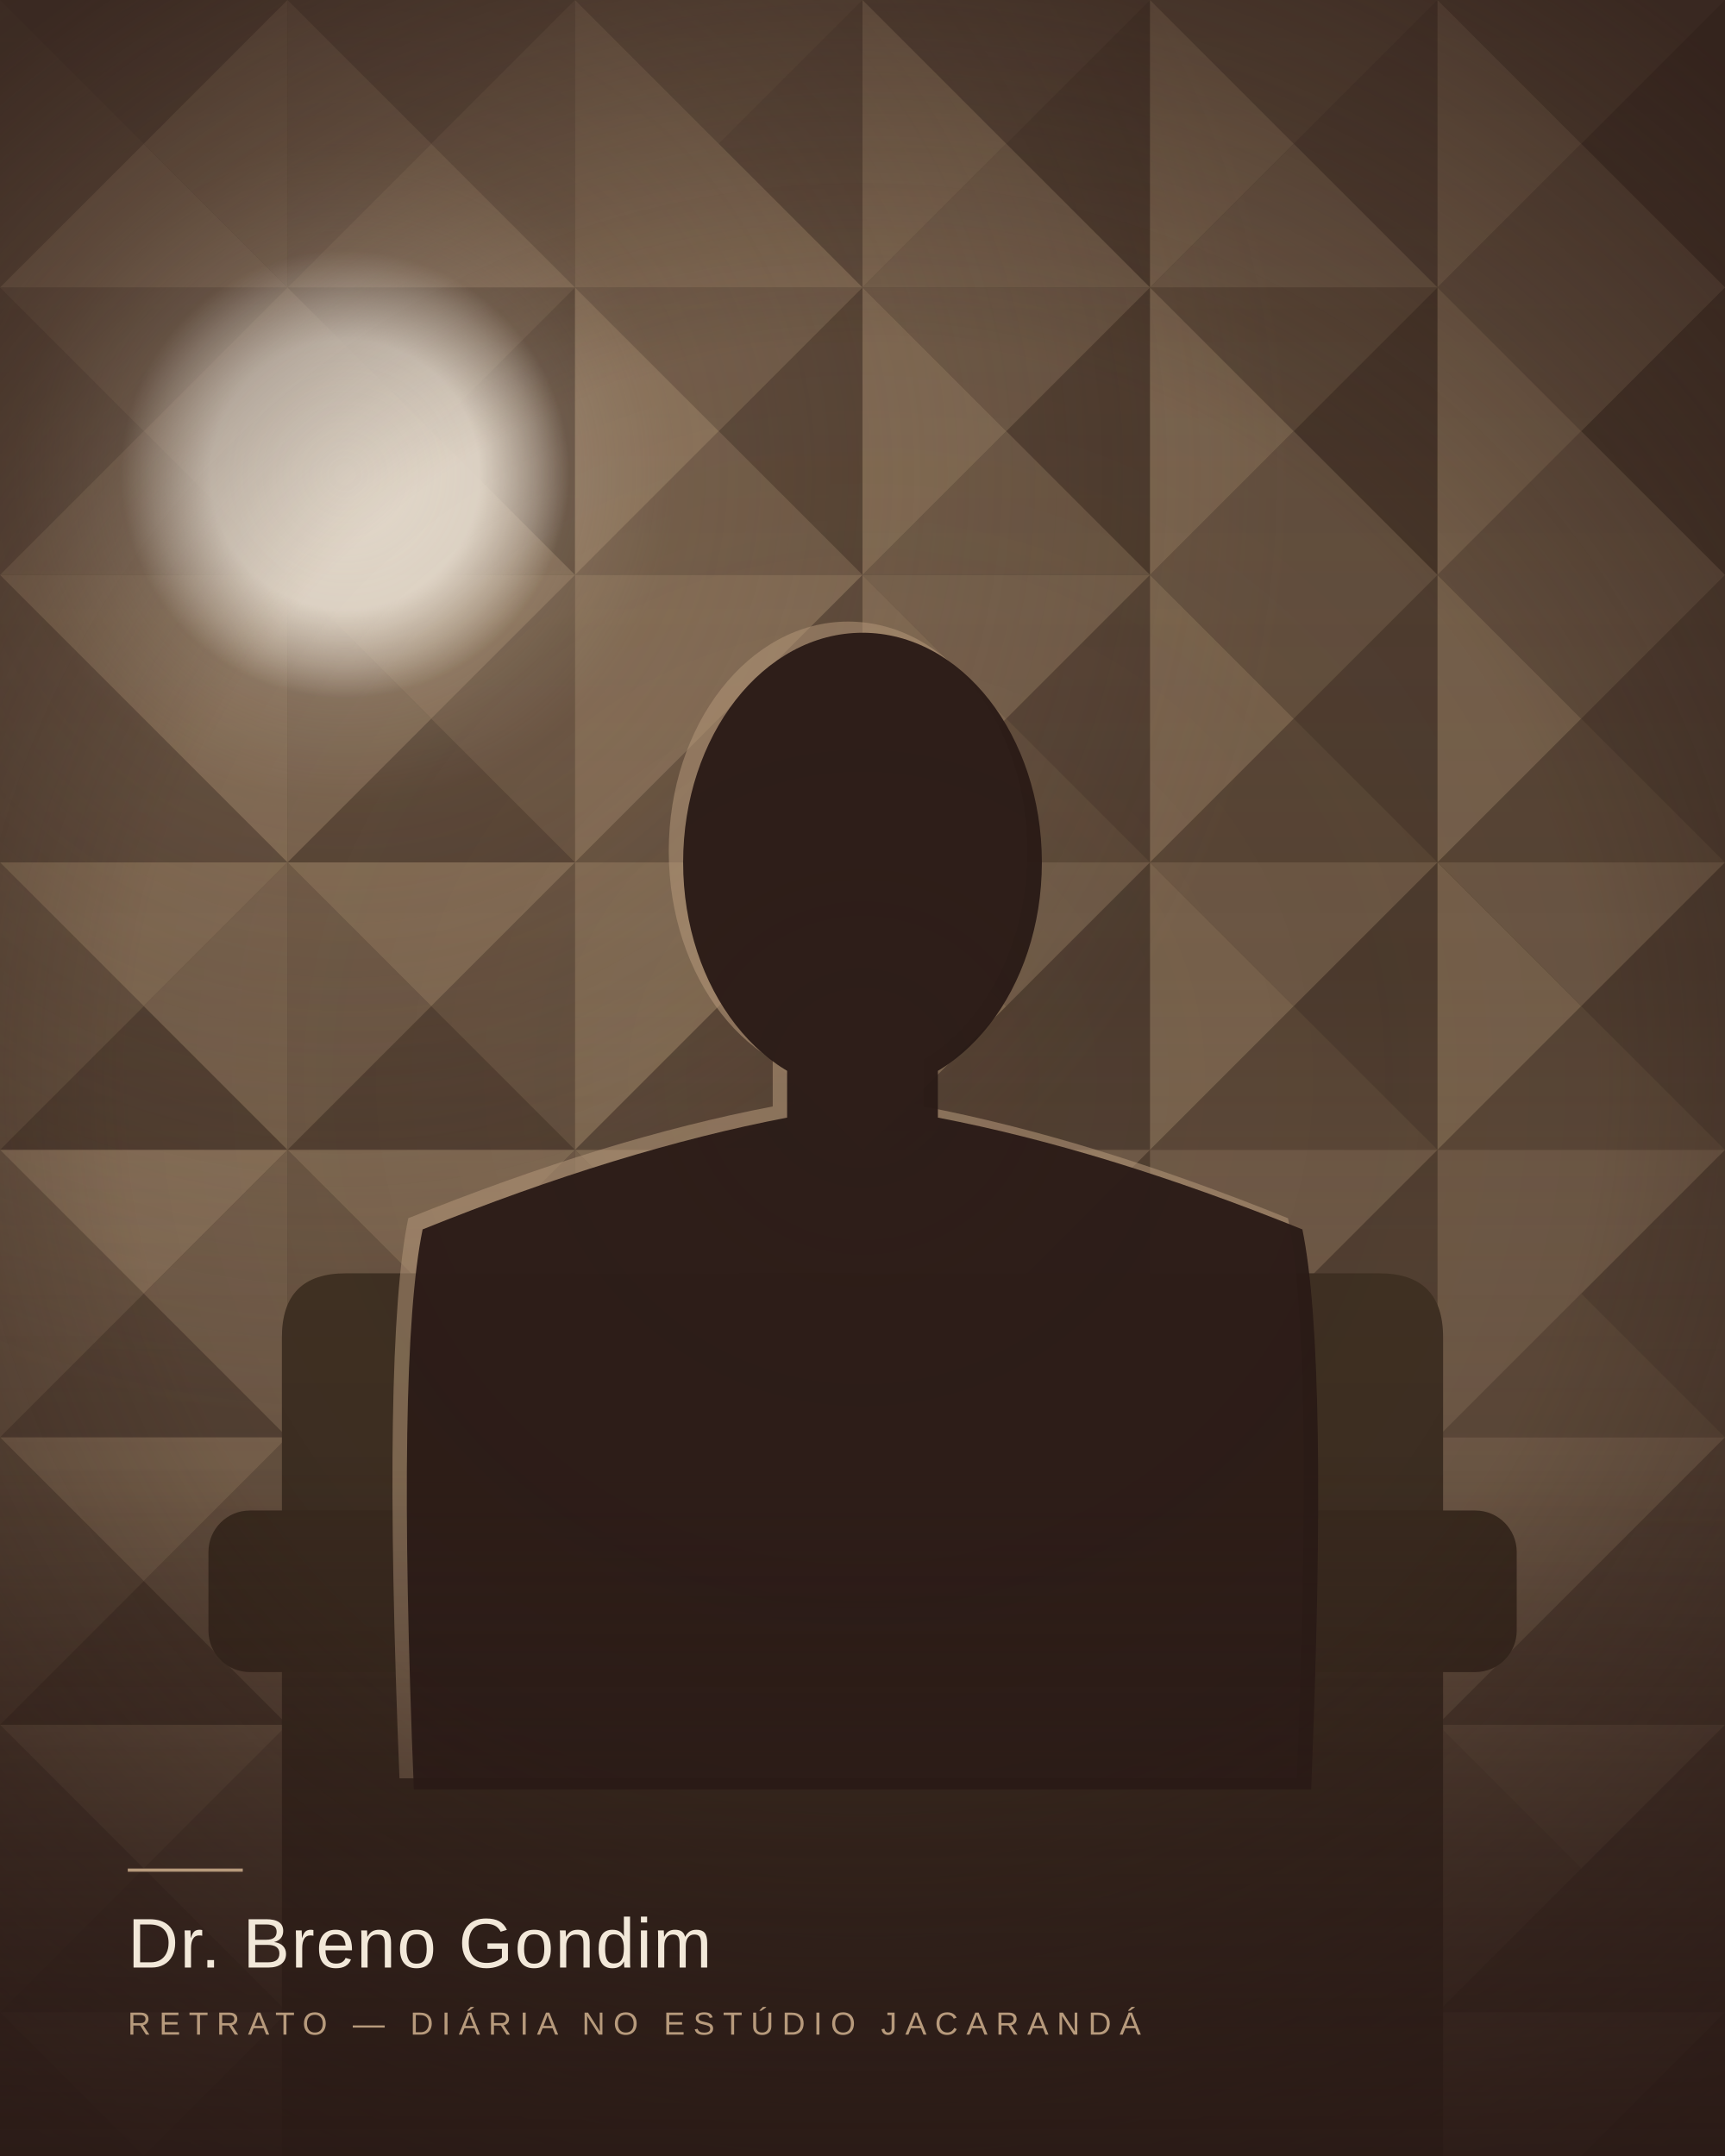
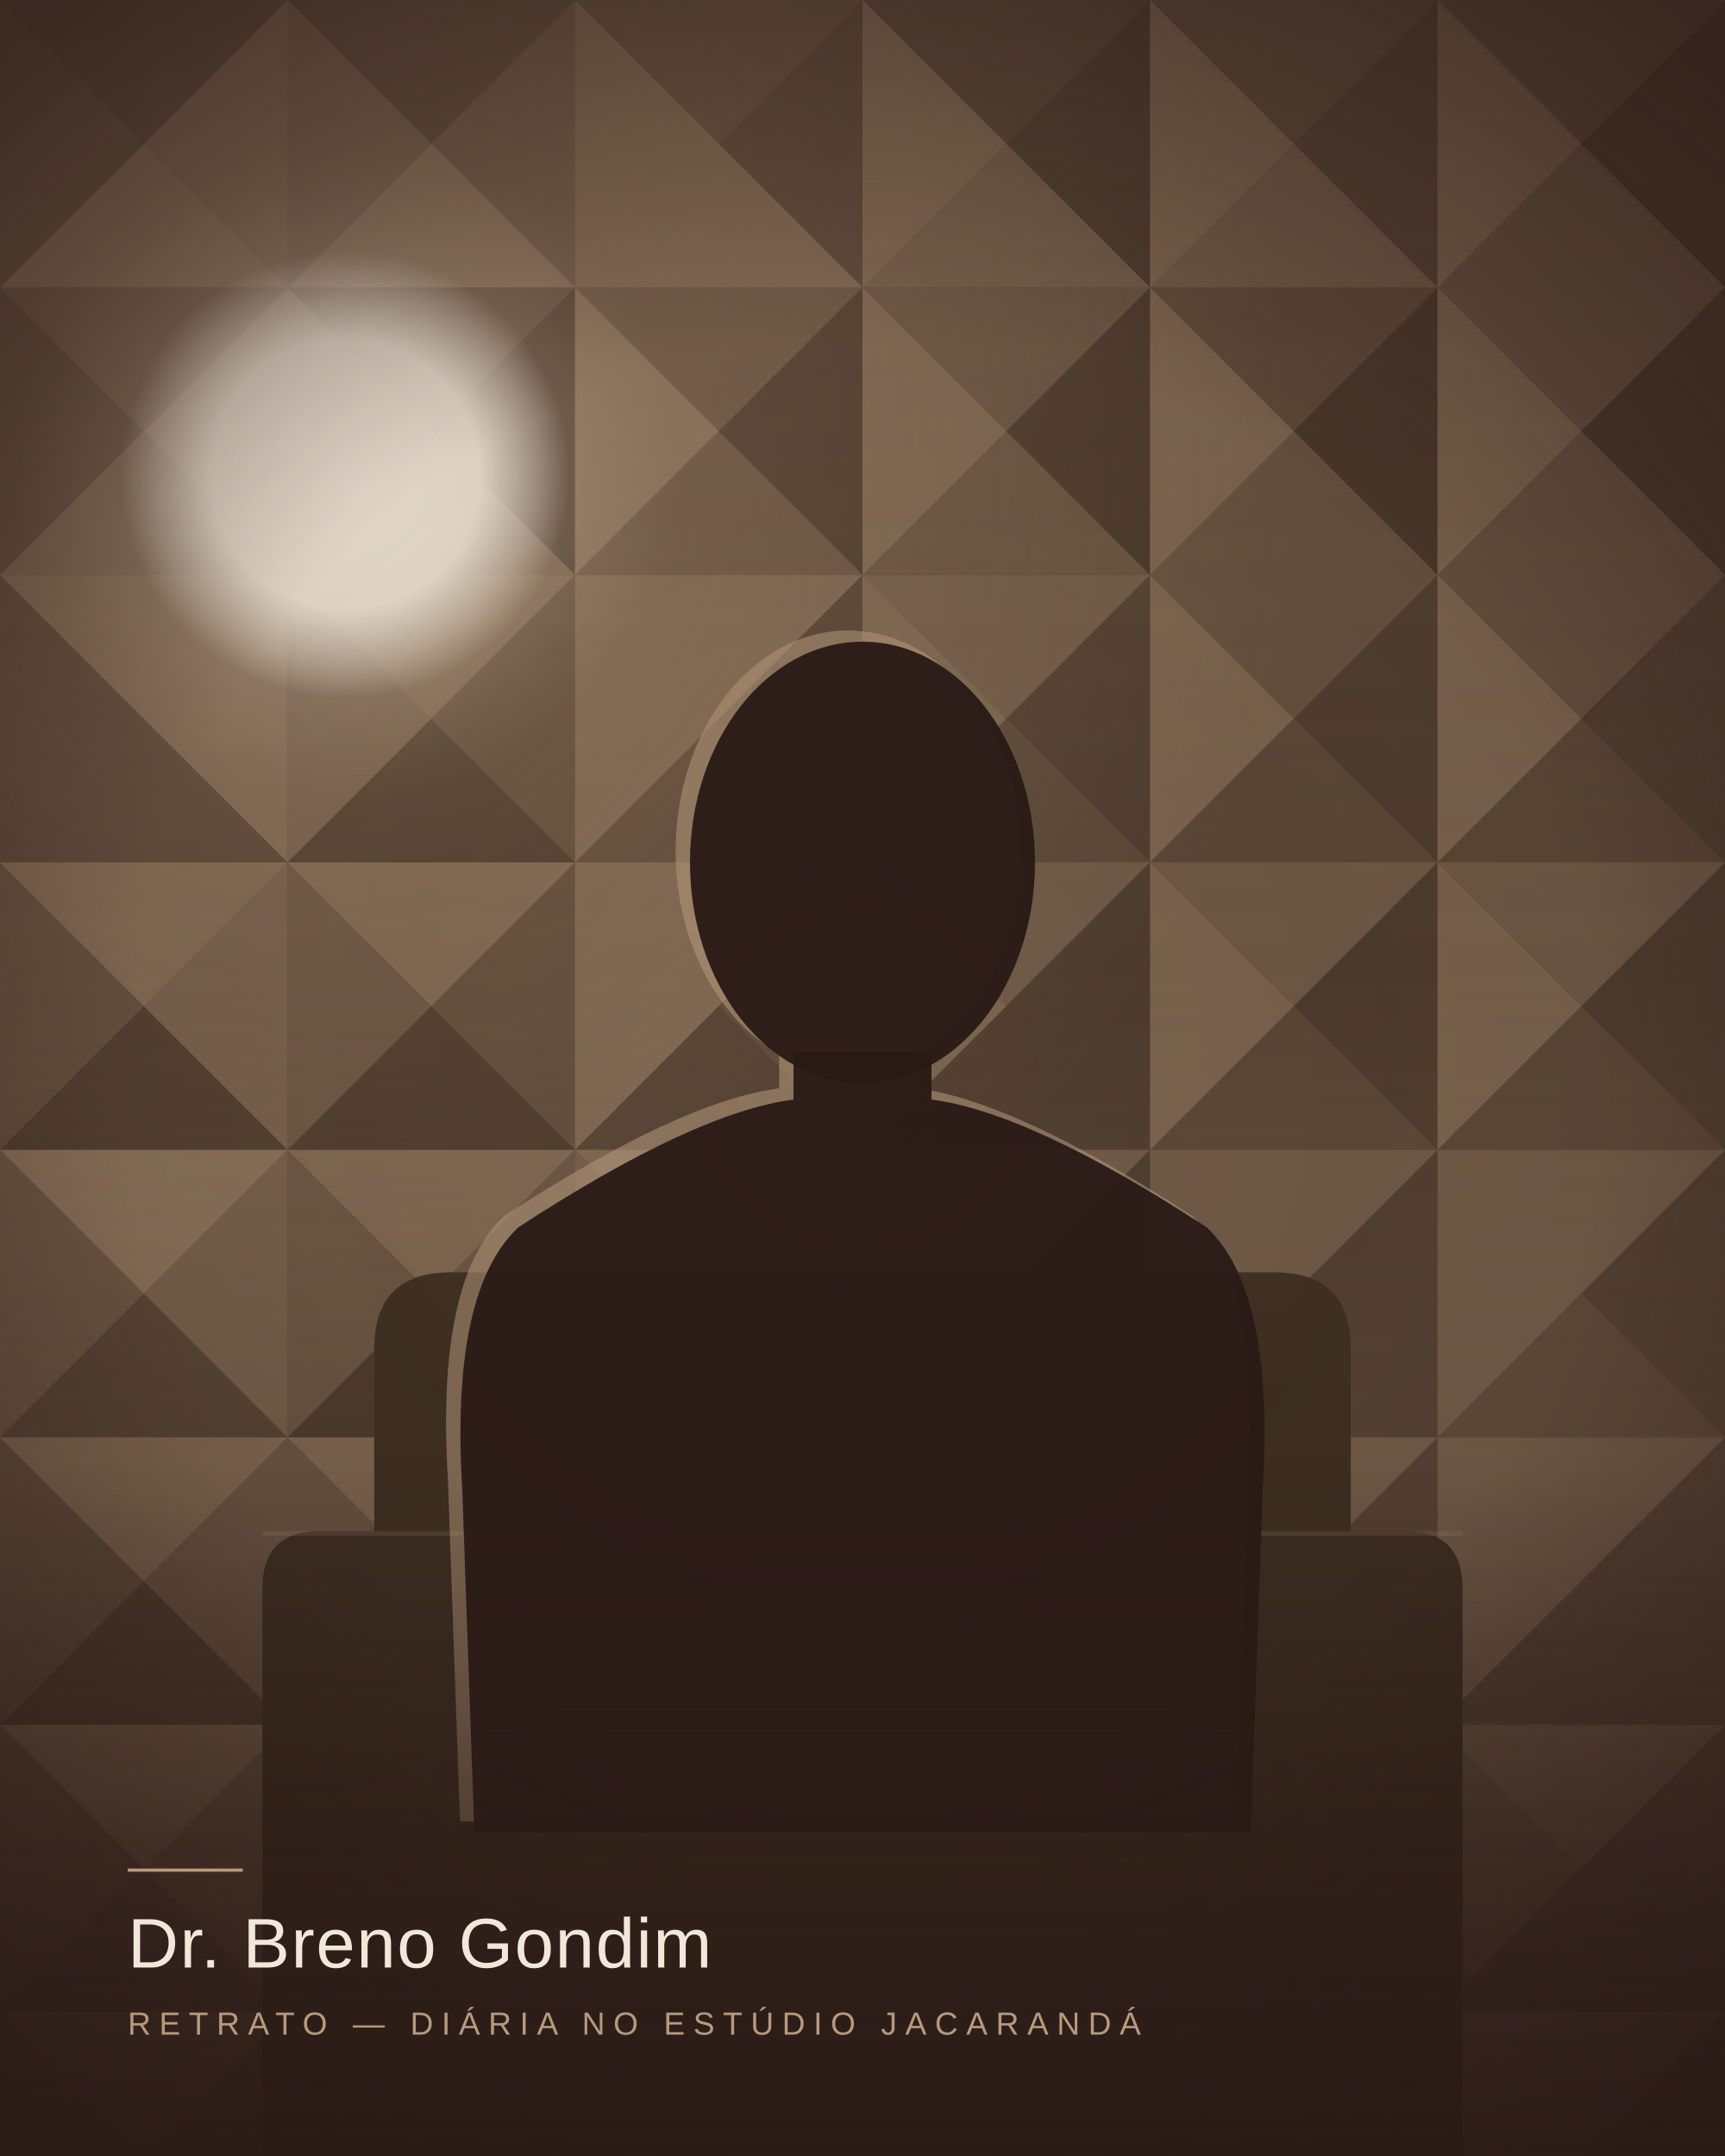
- <svg xmlns="http://www.w3.org/2000/svg" viewBox="0 0 1080 1350" width="1080" height="1350" role="img" aria-labelledby="t">
+ <svg xmlns="http://www.w3.org/2000/svg" viewBox="0 0 1080 1350" width="1080" height="1350" role="img" aria-labelledby="ph-retrato-breno-45-t">
  <defs>
-     <radialGradient id="glow" gradientUnits="userSpaceOnUse" cx="216" cy="297" r="594">
+     <radialGradient id="ph-retrato-breno-45-glow" gradientUnits="userSpaceOnUse" cx="216" cy="297" r="594">
      <stop offset="0" stop-color="#F2E8D9" stop-opacity="0.55" />
      <stop offset="0.35" stop-color="#B79A7C" stop-opacity="0.22" />
      <stop offset="1" stop-color="#B79A7C" stop-opacity="0" />
    </radialGradient>
-     <radialGradient id="lamp" gradientUnits="userSpaceOnUse" cx="216" cy="297" r="140.4">
+     <radialGradient id="ph-retrato-breno-45-lamp" gradientUnits="userSpaceOnUse" cx="216" cy="297" r="140.4">
      <stop offset="0" stop-color="#F2E8D9" stop-opacity="1" />
      <stop offset="0.6" stop-color="#F2E8D9" stop-opacity="0.92" />
      <stop offset="0.86" stop-color="#F2E8D9" stop-opacity="0.35" />
      <stop offset="1" stop-color="#F2E8D9" stop-opacity="0" />
    </radialGradient>
-     <radialGradient id="vig" gradientUnits="userSpaceOnUse" cx="540" cy="675" r="837">
+     <radialGradient id="ph-retrato-breno-45-vig" gradientUnits="userSpaceOnUse" cx="540" cy="675" r="837">
      <stop offset="0" stop-color="#2A1A16" stop-opacity="0" />
      <stop offset="0.55" stop-color="#2A1A16" stop-opacity="0.08" />
      <stop offset="1" stop-color="#2A1A16" stop-opacity="0.72" />
    </radialGradient>
-     <linearGradient id="warm" gradientUnits="userSpaceOnUse" x1="0" y1="0" x2="0" y2="1350">
+     <linearGradient id="ph-retrato-breno-45-warm" gradientUnits="userSpaceOnUse" x1="0" y1="0" x2="0" y2="1350">
      <stop offset="0" stop-color="#B79A7C" stop-opacity="0.1" />
      <stop offset="0.45" stop-color="#B79A7C" stop-opacity="0" />
      <stop offset="1" stop-color="#2A1A16" stop-opacity="0.35" />
    </linearGradient>
-     <linearGradient id="foot" gradientUnits="userSpaceOnUse" x1="0" y1="918" x2="0" y2="1350">
+     <linearGradient id="ph-retrato-breno-45-foot" gradientUnits="userSpaceOnUse" x1="0" y1="918" x2="0" y2="1350">
      <stop offset="0" stop-color="#2A1A16" stop-opacity="0" />
      <stop offset="1" stop-color="#2A1A16" stop-opacity="0.78" />
    </linearGradient>
-     <linearGradient id="chair" gradientUnits="userSpaceOnUse" x1="0" y1="797.3" x2="0" y2="1350">
+     <linearGradient id="ph-retrato-breno-45-chair" gradientUnits="userSpaceOnUse" x1="0" y1="796.7" x2="0" y2="1350">
      <stop offset="0" stop-color="#403123" stop-opacity="1" />
      <stop offset="1" stop-color="#34251C" stop-opacity="1" />
    </linearGradient>
  </defs>
  <rect width="1080" height="1350" fill="#483927" />
  <path fill="#433226" d="M720 0L720 180L630 90ZM1080 0L1080 180L990 90ZM360 180L360 360L270 270ZM540 180L540 360L450 270ZM720 180L720 360L630 270ZM900 180L900 360L810 270ZM1080 180L1080 360L990 270ZM360 540L180 540L270 450ZM180 720L0 720L90 630ZM360 720L180 720L270 630ZM360 900L180 900L270 810ZM180 1080L0 1080L90 990ZM360 1080L180 1080L270 990ZM360 1260L180 1260L270 1170ZM540 1260L360 1260L450 1170ZM720 1260L540 1260L630 1170ZM180 1440L0 1440L90 1350ZM360 1440L180 1440L270 1350ZM540 1440L360 1440L450 1350ZM720 1440L540 1440L630 1350Z" />
  <path fill="#4D3B2E" d="M0 0L180 0L90 90ZM180 0L360 0L270 90ZM540 0L540 180L450 90ZM540 0L720 0L630 90ZM900 0L900 180L810 90ZM0 360L0 180L90 270ZM180 540L0 540L90 450ZM0 540L0 360L90 450ZM540 360L540 540L450 450ZM720 360L720 540L630 450ZM900 360L900 540L810 450ZM1080 360L1080 540L990 450ZM540 720L360 720L450 630ZM720 540L720 720L630 630ZM720 720L540 720L630 630ZM900 540L900 720L810 630ZM1080 540L1080 720L990 630ZM180 900L0 900L90 810ZM540 900L360 900L450 810ZM720 720L720 900L630 810ZM720 900L540 900L630 810ZM900 720L900 900L810 810ZM900 900L720 900L810 810ZM1080 720L1080 900L990 810ZM540 1080L360 1080L450 990ZM720 1080L540 1080L630 990ZM900 900L900 1080L810 990ZM900 1080L720 1080L810 990ZM1080 900L1080 1080L990 990ZM1080 1080L900 1080L990 990ZM180 1260L0 1260L90 1170ZM720 1080L720 1260L630 1170ZM900 1260L720 1260L810 1170ZM1080 1080L1080 1260L990 1170ZM1080 1260L900 1260L990 1170ZM720 1260L720 1440L630 1350ZM900 1260L900 1440L810 1350ZM900 1440L720 1440L810 1350ZM1080 1260L1080 1440L990 1350ZM1080 1440L900 1440L990 1350Z" />
  <path fill="#584535" d="M0 180L0 0L90 90ZM360 0L540 0L450 90ZM720 0L900 0L810 90ZM900 0L1080 0L990 90ZM180 180L360 180L270 270ZM720 180L900 180L810 270ZM360 360L360 540L270 450ZM540 540L360 540L450 450ZM720 540L540 540L630 450ZM900 540L720 540L810 450ZM1080 540L900 540L990 450ZM0 720L0 540L90 630ZM360 540L360 720L270 630ZM540 540L540 720L450 630ZM900 720L720 720L810 630ZM1080 720L900 720L990 630ZM540 720L540 900L450 810ZM1080 900L900 900L990 810ZM0 1080L0 900L90 990ZM360 900L360 1080L270 990ZM540 900L540 1080L450 990ZM720 900L720 1080L630 990ZM0 1260L0 1080L90 1170ZM360 1080L360 1260L270 1170ZM180 1260L180 1080L270 1170ZM540 1080L540 1260L450 1170ZM900 1080L900 1260L810 1170ZM180 1260L180 1440L90 1350ZM0 1440L0 1260L90 1350ZM360 1260L360 1440L270 1350ZM180 1440L180 1260L270 1350ZM540 1260L540 1440L450 1350ZM360 1440L360 1260L450 1350Z" />
  <path fill="#624E3D" d="M360 0L360 180L270 90ZM1080 180L900 180L990 90ZM0 180L180 180L90 270ZM360 180L540 180L450 270ZM540 360L360 360L450 270ZM540 180L720 180L630 270ZM720 360L540 360L630 270ZM900 360L720 360L810 270ZM900 180L1080 180L990 270ZM1080 360L900 360L990 270ZM720 360L900 360L810 450ZM900 360L1080 360L990 450ZM180 720L180 540L270 630ZM0 900L0 720L90 810ZM360 720L360 900L270 810ZM180 900L180 720L270 810ZM180 900L180 1080L90 990ZM180 1080L180 900L270 990ZM360 1080L360 900L450 990ZM180 1080L180 1260L90 1170ZM360 1260L360 1080L450 1170ZM540 1260L540 1080L630 1170ZM900 1260L900 1080L990 1170ZM540 1440L540 1260L630 1350ZM720 1440L720 1260L810 1350Z" />
  <path fill="#6D5845" d="M180 180L180 0L270 90ZM720 180L540 180L630 90ZM900 180L720 180L810 90ZM180 360L0 360L90 270ZM360 360L180 360L270 270ZM180 540L180 360L270 450ZM540 360L720 360L630 450ZM180 540L180 720L90 630ZM540 540L720 540L630 630ZM720 540L900 540L810 630ZM900 540L1080 540L990 630ZM180 720L180 900L90 810ZM360 900L360 720L450 810ZM540 720L720 720L630 810ZM540 900L540 720L630 810ZM720 720L900 720L810 810ZM720 900L720 720L810 810ZM900 720L1080 720L990 810ZM900 900L900 720L990 810ZM540 1080L540 900L630 990ZM720 900L900 900L810 990ZM720 1080L720 900L810 990ZM900 900L1080 900L990 990ZM900 1080L900 900L990 990ZM180 1080L360 1080L270 1170ZM360 1080L540 1080L450 1170ZM540 1080L720 1080L630 1170ZM720 1080L900 1080L810 1170ZM720 1260L720 1080L810 1170ZM900 1080L1080 1080L990 1170ZM0 1260L180 1260L90 1350ZM180 1260L360 1260L270 1350ZM360 1260L540 1260L450 1350ZM540 1260L720 1260L630 1350ZM720 1260L900 1260L810 1350ZM900 1260L1080 1260L990 1350ZM900 1440L900 1260L990 1350Z" />
  <path fill="#78624C" d="M180 0L180 180L90 90ZM540 180L360 180L450 90ZM360 180L360 0L450 90ZM540 180L540 0L630 90ZM720 180L720 0L810 90ZM900 180L900 0L990 90ZM540 360L540 180L630 270ZM720 360L720 180L810 270ZM900 360L900 180L990 270ZM0 360L180 360L90 450ZM180 360L180 540L90 450ZM180 360L360 360L270 450ZM360 360L540 360L450 450ZM360 540L360 360L450 450ZM540 540L540 360L630 450ZM720 540L720 360L810 450ZM900 540L900 360L990 450ZM0 540L180 540L90 630ZM180 540L360 540L270 630ZM360 540L540 540L450 630ZM360 720L360 540L450 630ZM540 720L540 540L630 630ZM720 720L720 540L810 630ZM900 720L900 540L990 630ZM180 720L360 720L270 810ZM360 720L540 720L450 810ZM0 900L180 900L90 990ZM180 900L360 900L270 990ZM360 900L540 900L450 990ZM540 900L720 900L630 990ZM0 1080L180 1080L90 1170Z" />
  <path fill="#826B54" d="M180 180L0 180L90 90ZM360 180L180 180L270 90ZM180 180L180 360L90 270ZM180 360L180 180L270 270ZM360 360L360 180L450 270ZM0 720L180 720L90 810Z" />
-   <rect width="1080" height="1350" fill="url(#warm)" />
-   <rect width="1080" height="1350" fill="url(#glow)" />
-   <circle cx="216" cy="297" r="140.4" fill="url(#lamp)" />
-   <path fill="url(#chair)" d="M176.5 1350V837.3Q176.5 797.3 216.5 797.3H863.5Q903.5 797.3 903.5 837.3V1350Z" />
-   <rect x="130.5" y="945.8" width="151.5" height="101.2" rx="26" fill="#392A1E" />
-   <rect x="798.1" y="945.8" width="151.5" height="101.2" rx="26" fill="#392A1E" />
-   <path d="M427.7 540A112.3 143.8 0 1 1 652.3 540A112.3 143.8 0 1 1 427.7 540ZM492.8 663.6H587.2V699.8Q691.5 719.8 815.4 769.8Q831.9 849.8 820.9 1120.5H259.1Q248.1 849.8 264.6 769.8Q388.5 719.8 492.8 699.8Z" fill="#B79A7C" fill-opacity=".55" transform="translate(-9 -7)" />
-   <path d="M427.7 540A112.3 143.8 0 1 1 652.3 540A112.3 143.8 0 1 1 427.7 540ZM492.8 663.6H587.2V699.8Q691.5 719.8 815.4 769.8Q831.9 849.8 820.9 1120.5H259.1Q248.1 849.8 264.6 769.8Q388.5 719.8 492.8 699.8Z" fill="#2A1A16" fill-opacity=".96" />
-   <rect width="1080" height="1350" fill="url(#vig)" />
-   <rect width="1080" height="1350" fill="url(#foot)" />
+   <rect width="1080" height="1350" fill="url(#ph-retrato-breno-45-warm)" />
+   <rect width="1080" height="1350" fill="url(#ph-retrato-breno-45-glow)" />
+   <circle cx="216" cy="297" r="140.4" fill="url(#ph-retrato-breno-45-lamp)" />
+   <path fill="url(#ph-retrato-breno-45-chair)" d="M164.3 1350V994.7Q164.3 958.7 200.3 958.7H234.3V844.7Q234.3 796.7 282.3 796.7H797.7Q845.7 796.7 845.7 844.7V958.7H879.7Q915.7 958.7 915.7 994.7V1350Z" />
+   <rect x="164.3" y="958.7" width="751.4" height="3" fill="#B79A7C" fill-opacity=".18" />
+   <g fill="#B79A7C" fill-opacity=".55" transform="translate(-9 -7)">
+     <path d="M432 540A108 138.2 0 1 1 648 540A108 138.2 0 1 1 432 540Z" />
+     <path d="M496.8 658.9H583.2V688.5Q645.2 696.5 755.5 768.5Q798.1 808.5 790.6 932.5L783 1147.5H297L289.4 932.5Q281.9 808.5 324.5 768.5Q434.8 696.5 496.8 688.5Z" />
+   </g>
+   <g fill="#2A1A16" fill-opacity=".96">
+     <path d="M432 540A108 138.2 0 1 1 648 540A108 138.2 0 1 1 432 540Z" />
+     <path d="M496.8 658.9H583.2V688.5Q645.2 696.5 755.5 768.5Q798.1 808.5 790.6 932.5L783 1147.5H297L289.4 932.5Q281.9 808.5 324.5 768.5Q434.8 696.5 496.8 688.5Z" />
+   </g>
+   <rect width="1080" height="1350" fill="url(#ph-retrato-breno-45-vig)" />
+   <rect width="1080" height="1350" fill="url(#ph-retrato-breno-45-foot)" />
  <rect x="80" y="1170" width="72" height="2" fill="#B79A7C" />
  <text x="80" y="1232" font-family="Jost, 'Semplicita Pro', 'Avenir Next', 'Helvetica Neue', Arial, sans-serif" font-size="44" font-weight="300" letter-spacing="0.9" fill="#F2E8D9" text-anchor="start">Dr. Breno Gondim</text>
  <text x="80" y="1274" font-family="Jost, 'Semplicita Pro', 'Avenir Next', 'Helvetica Neue', Arial, sans-serif" font-size="20" font-weight="400" letter-spacing="5.2" fill="#B79A7C" text-anchor="start">RETRATO — DIÁRIA NO ESTÚDIO JACARANDÁ</text>
</svg>
